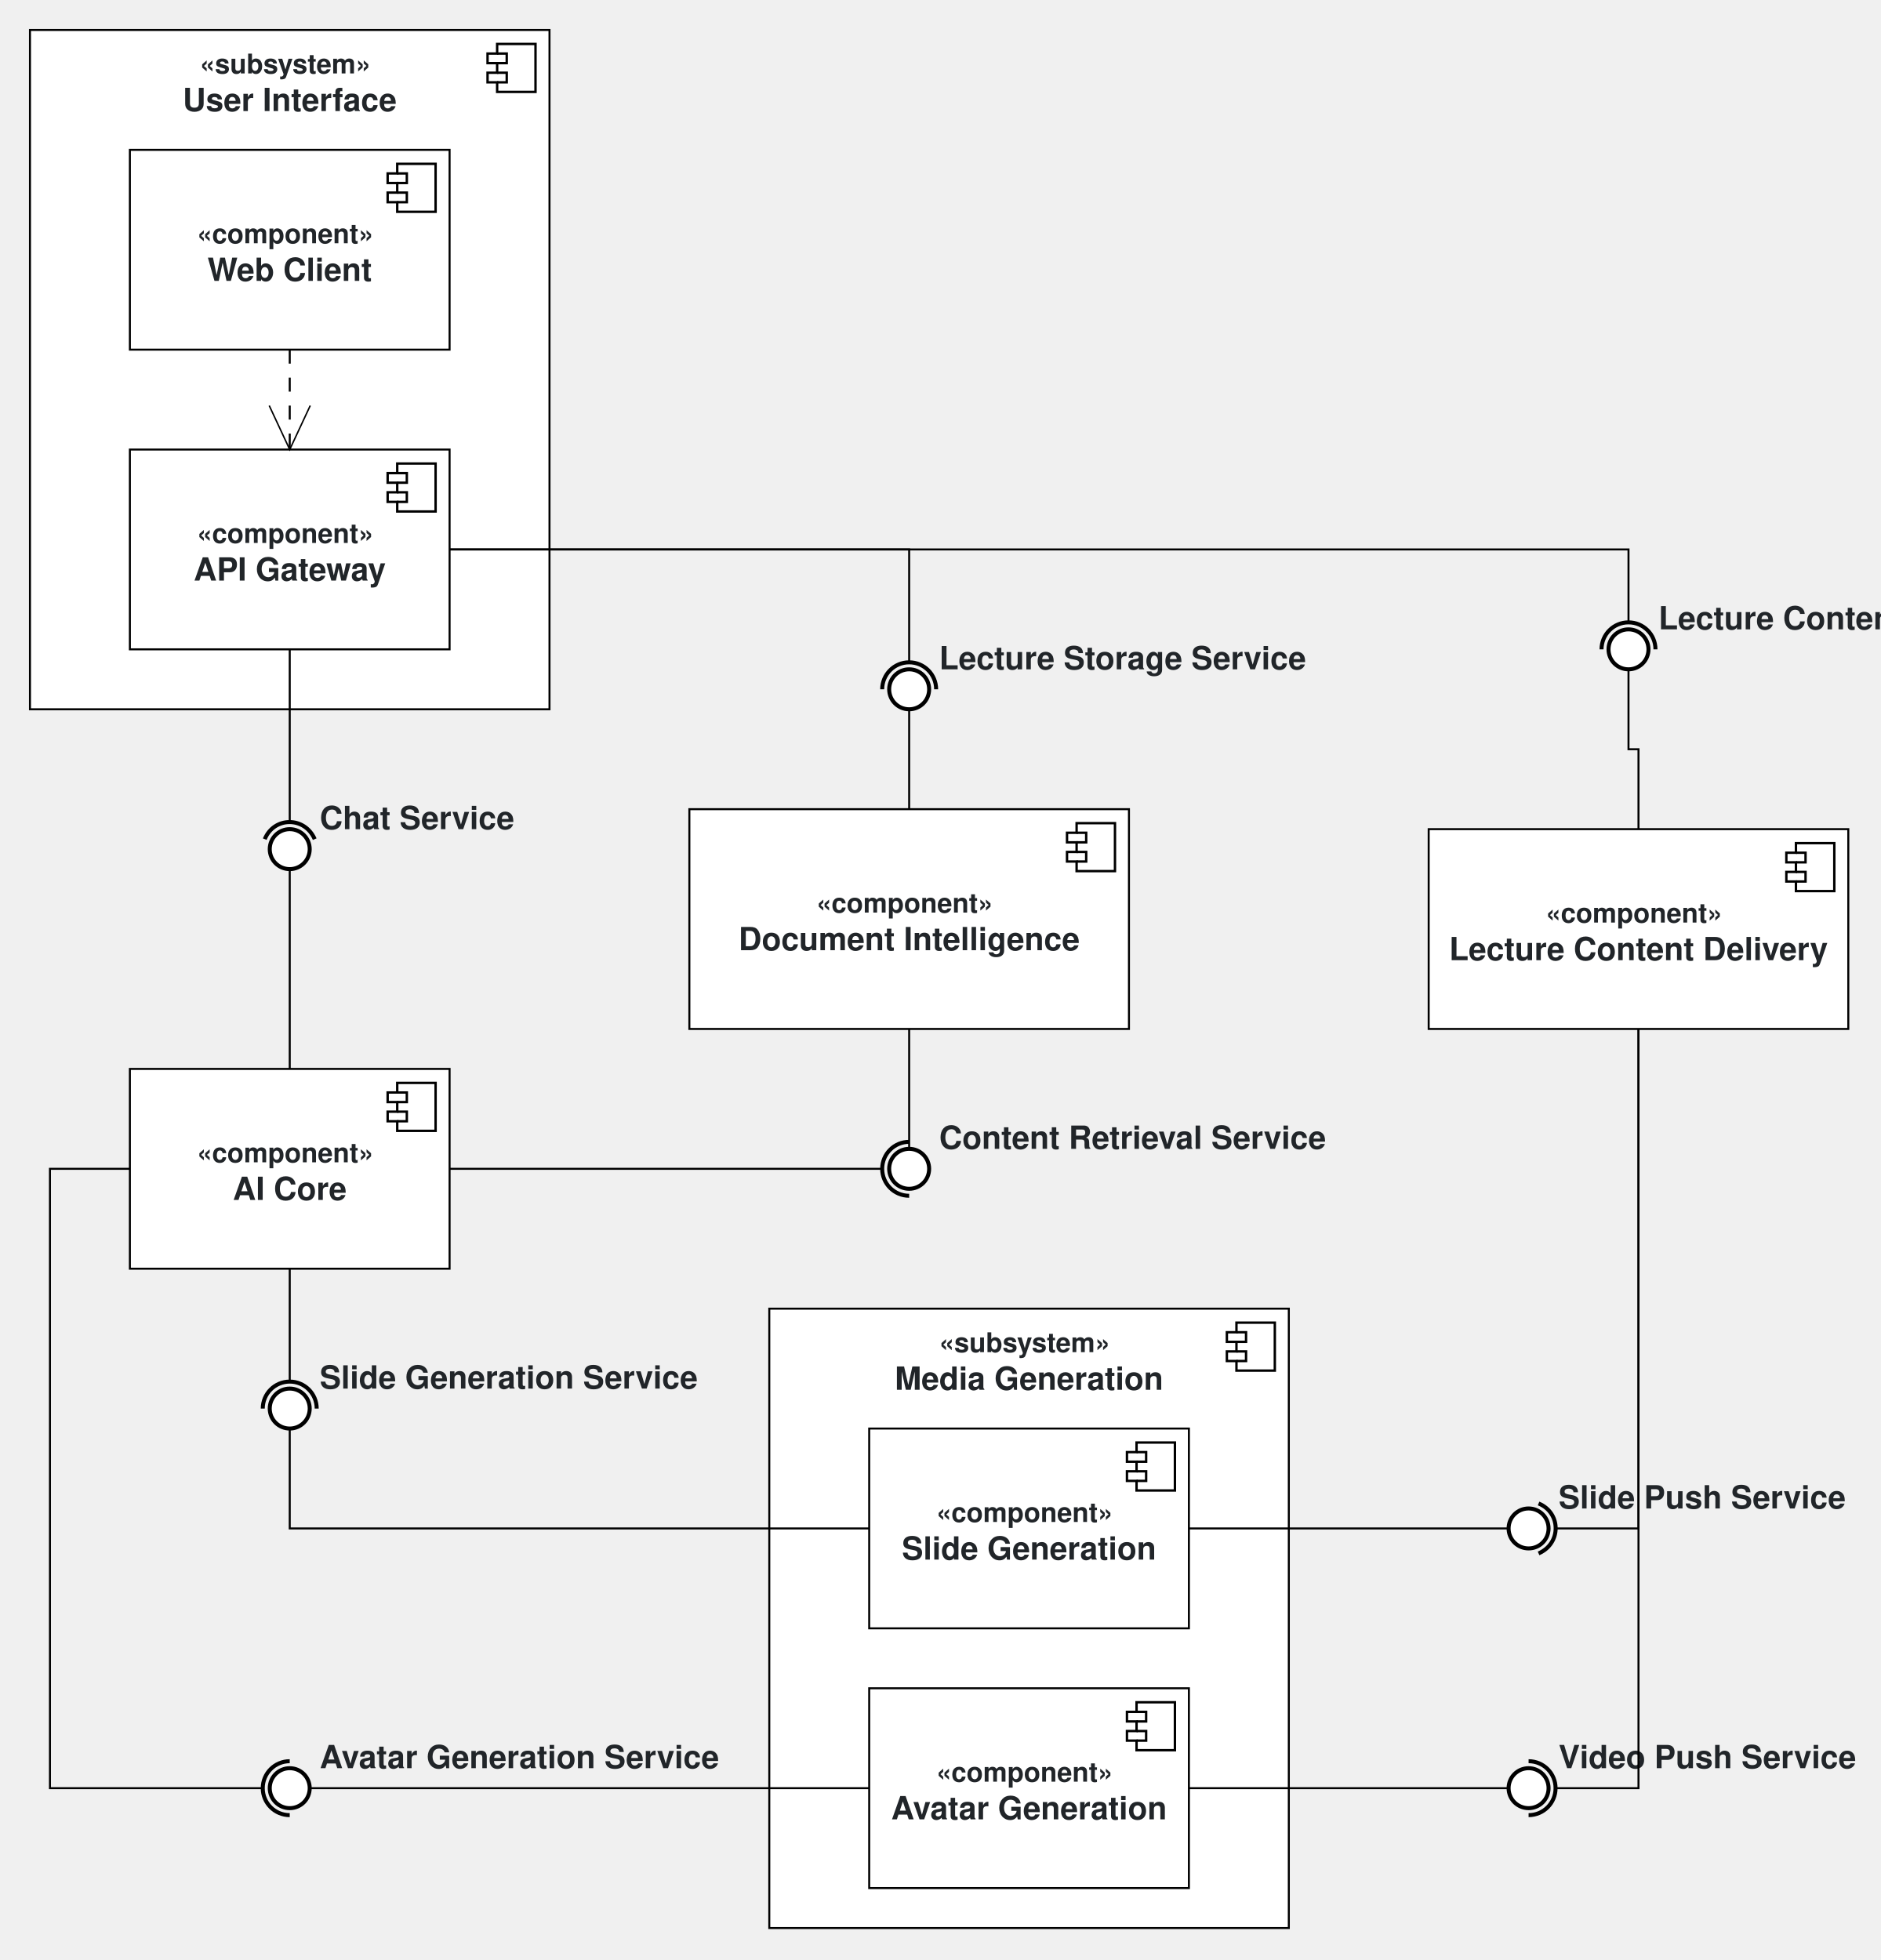
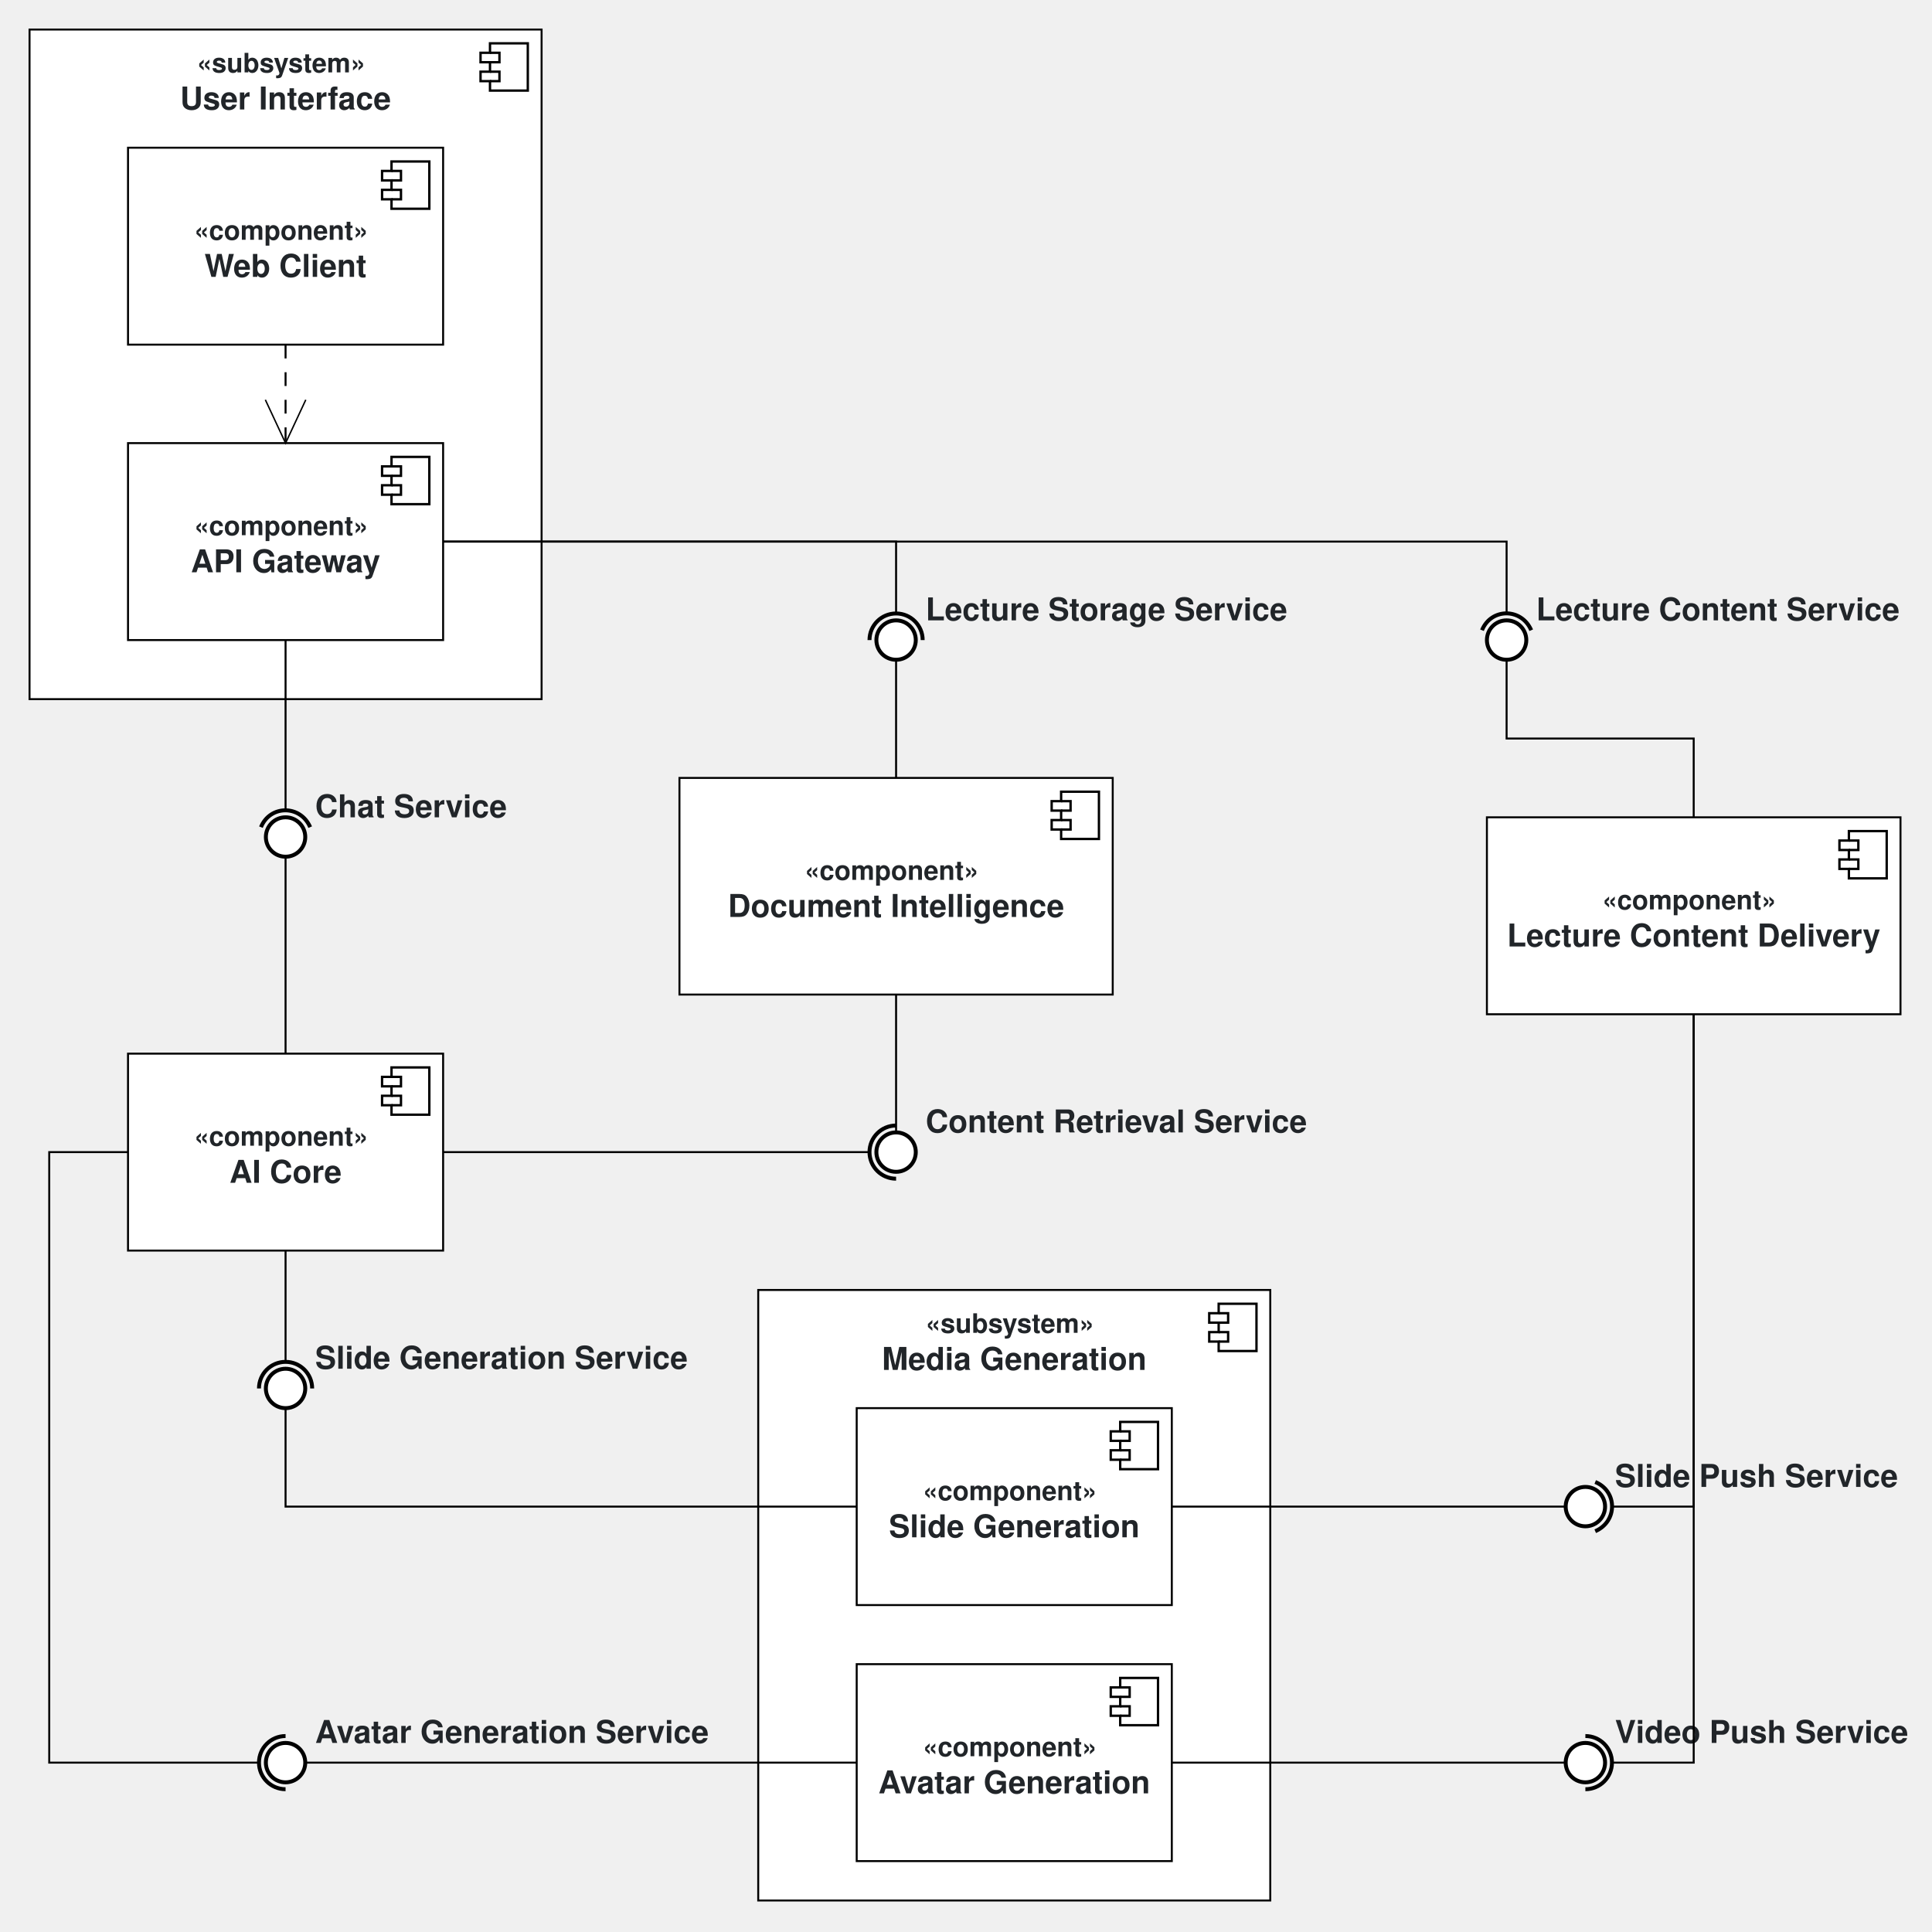
- <svg xmlns="http://www.w3.org/2000/svg" width="941" height="981" fill="#ffffff">
+ <svg xmlns="http://www.w3.org/2000/svg" width="981" height="981" fill="#ffffff">
  <defs>
    <style>
  text {
    fill: #212529;
    font-family: Helvetica Neue, Helvetica, Arial, sans-serif;
    font-size: 16px;
  }

  marker, text {
    fill-opacity: 1;
  }

  * {
    overflow: visible;
  }
</style>
  </defs>
  <svg x="15" y="15" width="260" height="340" class="User Interface" fill="#ffffff">
    <g data-cy="uml-subsystem">
      <rect width="100%" height="100%" stroke="black" fill="white" class="sc-fqkvVR uHYUy" />
      <g transform="translate(229, 7)">
        <path d="M 4.8 0 L 24 0 L 24 24 L 4.8 24 L 4.8 19.2 L 0 19.2 L 0 14.4 L 4.8 14.4 L 4.8 9.6 L 0 9.6 L 0 4.8 L 4.8 4.8 Z" stroke-width="1.2" stroke-miterlimit="10" stroke="black" fill="white" class="sc-gEvEer fkqzOi" />
        <path d="M 4.8 4.8 L 9.6 4.8 L 9.6 9.6 L 4.8 9.6 M 4.8 14.4 L 9.6 14.4 L 9.6 19.2 L 4.8 19.2" stroke-width="1.2" stroke-miterlimit="10" stroke="black" fill="none" class="sc-gEvEer bFSwyf" />
      </g>
      <text x="50%" y="25px" dominant-baseline="middle" text-anchor="middle" font-weight="bold" pointer-events="none">
        <tspan x="50%" dy="-8" text-anchor="middle" font-size="85%">«subsystem»</tspan>
        <tspan x="50%" dy="18" text-anchor="middle">User Interface</tspan>
      </text>
    </g>
  </svg>
  <svg x="65" y="225" width="160" height="100" class="API Gateway" fill="#ffffff">
    <g data-cy="uml-component">
      <rect width="100%" height="100%" stroke="black" fill="white" class="sc-fqkvVR uHYUy" />
      <g transform="translate(129, 7)">
        <path d="M 4.8 0 L 24 0 L 24 24 L 4.8 24 L 4.8 19.2 L 0 19.2 L 0 14.4 L 4.8 14.4 L 4.8 9.6 L 0 9.6 L 0 4.8 L 4.8 4.8 Z" stroke-width="1.2" stroke-miterlimit="10" stroke="black" fill="white" class="sc-gEvEer fkqzOi" />
        <path d="M 4.8 4.8 L 9.6 4.8 L 9.6 9.6 L 4.8 9.6 M 4.8 14.4 L 9.6 14.4 L 9.6 19.2 L 4.8 19.2" stroke-width="1.2" stroke-miterlimit="10" stroke="black" fill="none" class="sc-gEvEer bFSwyf" />
      </g>
      <text x="50%" y="50%" dominant-baseline="middle" text-anchor="middle" font-weight="bold" pointer-events="none">
        <tspan x="50%" dy="-8" text-anchor="middle" font-size="85%">«component»</tspan>
        <tspan x="50%" dy="18" text-anchor="middle">API Gateway</tspan>
      </text>
    </g>
  </svg>
  <svg x="65" y="75" width="160" height="100" class="Web Client" fill="#ffffff">
    <g data-cy="uml-component">
      <rect width="100%" height="100%" stroke="black" fill="white" class="sc-fqkvVR uHYUy" />
      <g transform="translate(129, 7)">
        <path d="M 4.8 0 L 24 0 L 24 24 L 4.8 24 L 4.8 19.2 L 0 19.2 L 0 14.4 L 4.8 14.4 L 4.8 9.6 L 0 9.6 L 0 4.8 L 4.8 4.8 Z" stroke-width="1.2" stroke-miterlimit="10" stroke="black" fill="white" class="sc-gEvEer fkqzOi" />
        <path d="M 4.8 4.8 L 9.6 4.8 L 9.6 9.6 L 4.8 9.6 M 4.8 14.4 L 9.6 14.4 L 9.6 19.2 L 4.8 19.2" stroke-width="1.2" stroke-miterlimit="10" stroke="black" fill="none" class="sc-gEvEer bFSwyf" />
      </g>
      <text x="50%" y="50%" dominant-baseline="middle" text-anchor="middle" font-weight="bold" pointer-events="none">
        <tspan x="50%" dy="-8" text-anchor="middle" font-size="85%">«component»</tspan>
        <tspan x="50%" dy="18" text-anchor="middle">Web Client</tspan>
      </text>
    </g>
  </svg>
  <svg x="65" y="535" width="160" height="100" class="AI Core" fill="#ffffff">
    <g data-cy="uml-component">
      <rect width="100%" height="100%" stroke="black" fill="white" class="sc-fqkvVR uHYUy" />
      <g transform="translate(129, 7)">
        <path d="M 4.8 0 L 24 0 L 24 24 L 4.8 24 L 4.8 19.2 L 0 19.2 L 0 14.4 L 4.8 14.4 L 4.8 9.6 L 0 9.6 L 0 4.8 L 4.8 4.8 Z" stroke-width="1.2" stroke-miterlimit="10" stroke="black" fill="white" class="sc-gEvEer fkqzOi" />
        <path d="M 4.8 4.8 L 9.6 4.8 L 9.6 9.6 L 4.8 9.6 M 4.8 14.4 L 9.6 14.4 L 9.6 19.2 L 4.8 19.2" stroke-width="1.2" stroke-miterlimit="10" stroke="black" fill="none" class="sc-gEvEer bFSwyf" />
      </g>
      <text x="50%" y="50%" dominant-baseline="middle" text-anchor="middle" font-weight="bold" pointer-events="none">
        <tspan x="50%" dy="-8" text-anchor="middle" font-size="85%">«component»</tspan>
        <tspan x="50%" dy="18" text-anchor="middle">AI Core</tspan>
      </text>
    </g>
  </svg>
-   <svg x="345" y="405" width="220" height="110" class="Document Intelligence" fill="#ffffff">
+   <svg x="345" y="395" width="220" height="110" class="Document Intelligence" fill="#ffffff">
    <g data-cy="uml-component">
      <rect width="100%" height="100%" stroke="black" fill="white" class="sc-fqkvVR uHYUy" />
      <g transform="translate(189, 7)">
        <path d="M 4.8 0 L 24 0 L 24 24 L 4.8 24 L 4.8 19.2 L 0 19.2 L 0 14.4 L 4.8 14.4 L 4.8 9.6 L 0 9.6 L 0 4.8 L 4.8 4.8 Z" stroke-width="1.2" stroke-miterlimit="10" stroke="black" fill="white" class="sc-gEvEer fkqzOi" />
        <path d="M 4.8 4.8 L 9.6 4.8 L 9.6 9.6 L 4.8 9.6 M 4.8 14.4 L 9.6 14.4 L 9.6 19.2 L 4.8 19.2" stroke-width="1.2" stroke-miterlimit="10" stroke="black" fill="none" class="sc-gEvEer bFSwyf" />
      </g>
      <text x="50%" y="50%" dominant-baseline="middle" text-anchor="middle" font-weight="bold" pointer-events="none">
        <tspan x="50%" dy="-8" text-anchor="middle" font-size="85%">«component»</tspan>
        <tspan x="50%" dy="18" text-anchor="middle">Document Intelligence</tspan>
      </text>
    </g>
  </svg>
-   <svg x="715" y="415" width="210" height="100" class="Lecture Content Delivery" fill="#ffffff">
+   <svg x="755" y="415" width="210" height="100" class="Lecture Content Delivery" fill="#ffffff">
    <g data-cy="uml-component">
      <rect width="100%" height="100%" stroke="black" fill="white" class="sc-fqkvVR uHYUy" />
      <g transform="translate(179, 7)">
        <path d="M 4.8 0 L 24 0 L 24 24 L 4.8 24 L 4.8 19.2 L 0 19.2 L 0 14.4 L 4.8 14.4 L 4.8 9.6 L 0 9.6 L 0 4.8 L 4.8 4.8 Z" stroke-width="1.2" stroke-miterlimit="10" stroke="black" fill="white" class="sc-gEvEer fkqzOi" />
        <path d="M 4.8 4.8 L 9.6 4.8 L 9.6 9.6 L 4.8 9.6 M 4.8 14.4 L 9.6 14.4 L 9.6 19.2 L 4.8 19.2" stroke-width="1.2" stroke-miterlimit="10" stroke="black" fill="none" class="sc-gEvEer bFSwyf" />
      </g>
      <text x="50%" y="50%" dominant-baseline="middle" text-anchor="middle" font-weight="bold" pointer-events="none">
        <tspan x="50%" dy="-8" text-anchor="middle" font-size="85%">«component»</tspan>
        <tspan x="50%" dy="18" text-anchor="middle">Lecture Content Delivery</tspan>
      </text>
    </g>
  </svg>
  <svg x="385" y="655" width="260" height="310" class="Media Generation" fill="#ffffff">
    <g data-cy="uml-subsystem">
      <rect width="100%" height="100%" stroke="black" fill="white" class="sc-fqkvVR uHYUy" />
      <g transform="translate(229, 7)">
        <path d="M 4.8 0 L 24 0 L 24 24 L 4.8 24 L 4.8 19.2 L 0 19.2 L 0 14.4 L 4.8 14.4 L 4.8 9.6 L 0 9.6 L 0 4.8 L 4.8 4.8 Z" stroke-width="1.2" stroke-miterlimit="10" stroke="black" fill="white" class="sc-gEvEer fkqzOi" />
        <path d="M 4.8 4.8 L 9.6 4.8 L 9.6 9.6 L 4.8 9.6 M 4.8 14.4 L 9.6 14.4 L 9.6 19.2 L 4.8 19.2" stroke-width="1.2" stroke-miterlimit="10" stroke="black" fill="none" class="sc-gEvEer bFSwyf" />
      </g>
      <text x="50%" y="25px" dominant-baseline="middle" text-anchor="middle" font-weight="bold" pointer-events="none">
        <tspan x="50%" dy="-8" text-anchor="middle" font-size="85%">«subsystem»</tspan>
        <tspan x="50%" dy="18" text-anchor="middle">Media Generation</tspan>
      </text>
    </g>
  </svg>
  <svg x="435" y="715" width="160" height="100" class="Slide Generation" fill="#ffffff">
    <g data-cy="uml-component">
      <rect width="100%" height="100%" stroke="black" fill="white" class="sc-fqkvVR uHYUy" />
      <g transform="translate(129, 7)">
        <path d="M 4.8 0 L 24 0 L 24 24 L 4.8 24 L 4.8 19.2 L 0 19.2 L 0 14.4 L 4.8 14.4 L 4.8 9.6 L 0 9.6 L 0 4.8 L 4.8 4.8 Z" stroke-width="1.2" stroke-miterlimit="10" stroke="black" fill="white" class="sc-gEvEer fkqzOi" />
        <path d="M 4.8 4.8 L 9.6 4.8 L 9.6 9.6 L 4.8 9.6 M 4.8 14.4 L 9.6 14.4 L 9.6 19.2 L 4.8 19.2" stroke-width="1.2" stroke-miterlimit="10" stroke="black" fill="none" class="sc-gEvEer bFSwyf" />
      </g>
      <text x="50%" y="50%" dominant-baseline="middle" text-anchor="middle" font-weight="bold" pointer-events="none">
        <tspan x="50%" dy="-8" text-anchor="middle" font-size="85%">«component»</tspan>
        <tspan x="50%" dy="18" text-anchor="middle">Slide Generation</tspan>
      </text>
    </g>
  </svg>
  <svg x="435" y="845" width="160" height="100" class="Avatar Generation" fill="#ffffff">
    <g data-cy="uml-component">
      <rect width="100%" height="100%" stroke="black" fill="white" class="sc-fqkvVR uHYUy" />
      <g transform="translate(129, 7)">
        <path d="M 4.8 0 L 24 0 L 24 24 L 4.8 24 L 4.8 19.2 L 0 19.2 L 0 14.4 L 4.8 14.4 L 4.8 9.6 L 0 9.6 L 0 4.8 L 4.8 4.8 Z" stroke-width="1.2" stroke-miterlimit="10" stroke="black" fill="white" class="sc-gEvEer fkqzOi" />
        <path d="M 4.8 4.8 L 9.6 4.8 L 9.6 9.6 L 4.8 9.6 M 4.8 14.4 L 9.6 14.4 L 9.6 19.2 L 4.8 19.2" stroke-width="1.2" stroke-miterlimit="10" stroke="black" fill="none" class="sc-gEvEer bFSwyf" />
      </g>
      <text x="50%" y="50%" dominant-baseline="middle" text-anchor="middle" font-weight="bold" pointer-events="none">
        <tspan x="50%" dy="-8" text-anchor="middle" font-size="85%">«component»</tspan>
        <tspan x="50%" dy="18" text-anchor="middle">Avatar Generation</tspan>
      </text>
    </g>
  </svg>
  <svg x="135" y="415" width="20" height="20" class="Chat Service" fill="#ffffff">
    <g>
      <circle cx="50%" cy="50%" r="10" stroke-width="2" stroke="black" fill="white" class="sc-iGgWBj fYmGgq" />
      <text x="25" dominant-baseline="auto" text-anchor="start" font-weight="bold" pointer-events="none">Chat Service</text>
    </g>
  </svg>
  <svg x="135" y="695" width="20" height="20" class="Slide Generation Service" fill="#ffffff">
    <g>
      <circle cx="50%" cy="50%" r="10" stroke-width="2" stroke="black" fill="white" class="sc-iGgWBj fYmGgq" />
      <text x="25" dominant-baseline="auto" text-anchor="start" font-weight="bold" pointer-events="none">Slide Generation Service</text>
    </g>
  </svg>
  <svg x="135" y="885" width="20" height="20" class="Avatar Generation Service" fill="#ffffff">
    <g>
      <circle cx="50%" cy="50%" r="10" stroke-width="2" stroke="black" fill="white" class="sc-iGgWBj fYmGgq" />
      <text x="25" dominant-baseline="auto" text-anchor="start" font-weight="bold" pointer-events="none">Avatar Generation Service</text>
    </g>
  </svg>
  <svg x="445" y="575" width="20" height="20" class="Content Retrieval Service" fill="#ffffff">
    <g>
      <circle cx="50%" cy="50%" r="10" stroke-width="2" stroke="black" fill="white" class="sc-iGgWBj fYmGgq" />
      <text x="25" dominant-baseline="auto" text-anchor="start" font-weight="bold" pointer-events="none">Content Retrieval Service</text>
    </g>
  </svg>
-   <svg x="445" y="335" width="20" height="20" class="Lecture Storage Service" fill="#ffffff">
+   <svg x="445" y="315" width="20" height="20" class="Lecture Storage Service" fill="#ffffff">
    <g>
      <circle cx="50%" cy="50%" r="10" stroke-width="2" stroke="black" fill="white" class="sc-iGgWBj fYmGgq" />
      <text x="25" dominant-baseline="auto" text-anchor="start" font-weight="bold" pointer-events="none">Lecture Storage Service</text>
    </g>
  </svg>
-   <svg x="805" y="315" width="20" height="20" class="Lecture Content Service" fill="#ffffff">
+   <svg x="755" y="315" width="20" height="20" class="Lecture Content Service" fill="#ffffff">
    <g>
      <circle cx="50%" cy="50%" r="10" stroke-width="2" stroke="black" fill="white" class="sc-iGgWBj fYmGgq" />
      <text x="25" dominant-baseline="auto" text-anchor="start" font-weight="bold" pointer-events="none">Lecture Content Service</text>
    </g>
  </svg>
-   <svg x="755" y="755" width="20" height="20" class="Slide Push Service" fill="#ffffff">
+   <svg x="795" y="755" width="20" height="20" class="Slide Push Service" fill="#ffffff">
    <g>
      <circle cx="50%" cy="50%" r="10" stroke-width="2" stroke="black" fill="white" class="sc-iGgWBj fYmGgq" />
      <text x="25" dominant-baseline="auto" text-anchor="start" font-weight="bold" pointer-events="none">Slide Push Service</text>
    </g>
  </svg>
-   <svg x="755" y="885" width="20" height="20" class="Video Push Service" fill="#ffffff">
+   <svg x="795" y="885" width="20" height="20" class="Video Push Service" fill="#ffffff">
    <g>
      <circle cx="50%" cy="50%" r="10" stroke-width="2" stroke="black" fill="white" class="sc-iGgWBj fYmGgq" />
      <text x="25" dominant-baseline="auto" text-anchor="start" font-weight="bold" pointer-events="none">Video Push Service</text>
    </g>
  </svg>
  <svg x="132" y="325" width="27" height="104" class="" fill="#ffffff">
    <g>
      <marker id="marker-cd557cdd-7590-4c54-803a-602204cc44ef" viewBox="0 0 27 27" markerWidth="27" markerHeight="27" refX="0" refY="0" orient="auto" markerUnits="strokeWidth">
        <path d="M 8 -12.5 C -3.5 -7.5 -3.3 7.9 8 12.5" stroke-width="2" stroke="black" fill="none" class="sc-gEvEer bFSwyf" />
      </marker>
      <polyline points="13 0,13 87" stroke-width="1" marker-end="url(#marker-cd557cdd-7590-4c54-803a-602204cc44ef)" stroke="black" fill="none" class="sc-aXZVg eMElBf" />
    </g>
  </svg>
  <svg x="145" y="435" width="1" height="100" class="" fill="#ffffff">
    <g>
      <polyline points="0 100,0 0" stroke="black" fill="none" class="sc-aXZVg eMElBf" />
    </g>
  </svg>
  <svg x="132" y="635" width="27" height="74" class="" fill="#ffffff">
    <g>
      <marker id="marker-c9f54109-ebc3-4882-8622-4344f9d54a45" viewBox="0 0 27 27" markerWidth="27" markerHeight="27" refX="0" refY="0" orient="auto" markerUnits="strokeWidth">
        <path d="M 13 -13.5 a 1 1 0 0 0 0 27" stroke-width="2" stroke="black" fill="none" class="sc-gEvEer bFSwyf" />
      </marker>
      <polyline points="13 0,13 40,13 20,13 57" stroke-width="1" marker-end="url(#marker-c9f54109-ebc3-4882-8622-4344f9d54a45)" stroke="black" fill="none" class="sc-aXZVg eMElBf" />
    </g>
  </svg>
  <svg x="145" y="715" width="290" height="50" class="" fill="#ffffff">
    <g>
      <polyline points="0 0,0 50,290 50" stroke="black" fill="none" class="sc-aXZVg eMElBf" />
    </g>
  </svg>
  <svg x="25" y="585" width="124" height="324" class="" fill="#ffffff">
    <g>
      <marker id="marker-9d70d438-b2a0-4900-ac4c-c5c7eafa29d2" viewBox="0 0 27 27" markerWidth="27" markerHeight="27" refX="0" refY="0" orient="auto" markerUnits="strokeWidth">
        <path d="M 13 -13.5 a 1 1 0 0 0 0 27" stroke-width="2" stroke="black" fill="none" class="sc-gEvEer bFSwyf" />
      </marker>
      <polyline points="40 0,0 0,0 310,107 310" stroke-width="1" marker-end="url(#marker-9d70d438-b2a0-4900-ac4c-c5c7eafa29d2)" stroke="black" fill="none" class="sc-aXZVg eMElBf" />
    </g>
  </svg>
  <svg x="155" y="895" width="280" height="1" class="" fill="#ffffff">
    <g>
      <polyline points="0 0,280 0" stroke="black" fill="none" class="sc-aXZVg eMElBf" />
    </g>
  </svg>
  <svg x="145" y="175" width="1" height="50" class="" fill="#ffffff">
    <g>
      <marker id="marker-be8b9cd6-3c00-428f-85f4-5422efe70f1a" viewBox="0 0 30 30" markerWidth="22" markerHeight="30" refX="30" refY="15" orient="auto" markerUnits="strokeWidth">
        <path d="M0,29 L30,15 L0,1" stroke="black" fill="none" class="sc-gEvEer bFSwyf" />
      </marker>
      <polyline points="0 0,0 50" stroke-width="1" stroke-dasharray="7" marker-end="url(#marker-be8b9cd6-3c00-428f-85f4-5422efe70f1a)" stroke="black" fill="none" class="sc-aXZVg eMElBf" />
    </g>
  </svg>
  <svg x="225" y="572" width="234" height="27" class="" fill="#ffffff">
    <g>
      <marker id="marker-5861c5e9-9303-4328-af41-7e1cd4cd5355" viewBox="0 0 27 27" markerWidth="27" markerHeight="27" refX="0" refY="0" orient="auto" markerUnits="strokeWidth">
        <path d="M 13 -13.5 a 1 1 0 0 0 0 27" stroke-width="2" stroke="black" fill="none" class="sc-gEvEer bFSwyf" />
      </marker>
      <polyline points="0 13,217 13" stroke-width="1" marker-end="url(#marker-5861c5e9-9303-4328-af41-7e1cd4cd5355)" stroke="black" fill="none" class="sc-aXZVg eMElBf" />
    </g>
  </svg>
-   <svg x="455" y="515" width="1" height="60" class="" fill="#ffffff">
-     <g>
-       <polyline points="0 60,0 20,0 40,0 0" stroke="black" fill="none" class="sc-aXZVg eMElBf" />
-     </g>
-   </svg>
-   <svg x="225" y="275" width="244" height="74" class="" fill="#ffffff">
+   <svg x="455" y="505" width="1" height="70" class="" fill="#ffffff">
+     <g>
+       <polyline points="0 70,0 30,0 40,0 0" stroke="black" fill="none" class="sc-aXZVg eMElBf" />
+     </g>
+   </svg>
+   <svg x="225" y="275" width="244" height="54" class="" fill="#ffffff">
    <g>
      <marker id="marker-48f93eb7-b6ea-4340-aed2-51f7423b8e19" viewBox="0 0 27 27" markerWidth="27" markerHeight="27" refX="0" refY="0" orient="auto" markerUnits="strokeWidth">
        <path d="M 13 -13.5 a 1 1 0 0 0 0 27" stroke-width="2" stroke="black" fill="none" class="sc-gEvEer bFSwyf" />
      </marker>
-       <polyline points="0 0,230 0,230 57" stroke-width="1" marker-end="url(#marker-48f93eb7-b6ea-4340-aed2-51f7423b8e19)" stroke="black" fill="none" class="sc-aXZVg eMElBf" />
-     </g>
-   </svg>
-   <svg x="455" y="355" width="1" height="50" class="" fill="#ffffff">
-     <g>
-       <polyline points="0 0,0 40,0 10,0 50" stroke="black" fill="none" class="sc-aXZVg eMElBf" />
-     </g>
-   </svg>
-   <svg x="225" y="275" width="604" height="54" class="" fill="#ffffff">
+       <polyline points="0 0,230 0,230 37" stroke-width="1" marker-end="url(#marker-48f93eb7-b6ea-4340-aed2-51f7423b8e19)" stroke="black" fill="none" class="sc-aXZVg eMElBf" />
+     </g>
+   </svg>
+   <svg x="455" y="335" width="1" height="60" class="" fill="#ffffff">
+     <g>
+       <polyline points="0 0,0 40,0 20,0 60" stroke="black" fill="none" class="sc-aXZVg eMElBf" />
+     </g>
+   </svg>
+   <svg x="225" y="275" width="554" height="54" class="" fill="#ffffff">
    <g>
      <marker id="marker-5515e16a-306a-484a-a77d-0554743bd02d" viewBox="0 0 27 27" markerWidth="27" markerHeight="27" refX="0" refY="0" orient="auto" markerUnits="strokeWidth">
-         <path d="M 13 -13.5 a 1 1 0 0 0 0 27" stroke-width="2" stroke="black" fill="none" class="sc-gEvEer bFSwyf" />
-       </marker>
-       <polyline points="0 0,590 0,590 37" stroke-width="1" marker-end="url(#marker-5515e16a-306a-484a-a77d-0554743bd02d)" stroke="black" fill="none" class="sc-aXZVg eMElBf" />
-     </g>
-   </svg>
-   <svg x="595" y="765" width="160" height="1" class="" fill="#ffffff">
-     <g>
-       <polyline points="0 0,160 0" stroke="black" fill="none" class="sc-aXZVg eMElBf" />
-     </g>
-   </svg>
-   <svg x="762" y="515" width="58" height="264" class="" fill="#ffffff">
+         <path d="M 8 -12.5 C -3.5 -7.5 -3.3 7.9 8 12.5" stroke-width="2" stroke="black" fill="none" class="sc-gEvEer bFSwyf" />
+       </marker>
+       <polyline points="0 0,540 0,540 37" stroke-width="1" marker-end="url(#marker-5515e16a-306a-484a-a77d-0554743bd02d)" stroke="black" fill="none" class="sc-aXZVg eMElBf" />
+     </g>
+   </svg>
+   <svg x="595" y="765" width="200" height="1" class="" fill="#ffffff">
+     <g>
+       <polyline points="0 0,200 0" stroke="black" fill="none" class="sc-aXZVg eMElBf" />
+     </g>
+   </svg>
+   <svg x="802" y="515" width="58" height="264" class="" fill="#ffffff">
    <g>
      <marker id="marker-63143775-a851-4539-af77-ad6b8e5f2261" viewBox="0 0 27 27" markerWidth="27" markerHeight="27" refX="0" refY="0" orient="auto" markerUnits="strokeWidth">
        <path d="M 8 -12.5 C -3.5 -7.5 -3.3 7.9 8 12.5" stroke-width="2" stroke="black" fill="none" class="sc-gEvEer bFSwyf" />
      </marker>
      <polyline points="58 0,58 250,16 250" stroke-width="1" marker-end="url(#marker-63143775-a851-4539-af77-ad6b8e5f2261)" stroke="black" fill="none" class="sc-aXZVg eMElBf" />
    </g>
  </svg>
-   <svg x="595" y="895" width="160" height="1" class="" fill="#ffffff">
-     <g>
-       <polyline points="160 0,0 0" stroke="black" fill="none" class="sc-aXZVg eMElBf" />
-     </g>
-   </svg>
-   <svg x="762" y="515" width="58" height="394" class="" fill="#ffffff">
+   <svg x="595" y="895" width="200" height="1" class="" fill="#ffffff">
+     <g>
+       <polyline points="200 0,0 0" stroke="black" fill="none" class="sc-aXZVg eMElBf" />
+     </g>
+   </svg>
+   <svg x="802" y="515" width="58" height="394" class="" fill="#ffffff">
    <g>
      <marker id="marker-c4712d0a-97a2-4904-b41b-89d93edde3b0" viewBox="0 0 27 27" markerWidth="27" markerHeight="27" refX="0" refY="0" orient="auto" markerUnits="strokeWidth">
        <path d="M 13 -13.5 a 1 1 0 0 0 0 27" stroke-width="2" stroke="black" fill="none" class="sc-gEvEer bFSwyf" />
      </marker>
      <polyline points="58 0,58 380,16 380" stroke-width="1" marker-end="url(#marker-c4712d0a-97a2-4904-b41b-89d93edde3b0)" stroke="black" fill="none" class="sc-aXZVg eMElBf" />
    </g>
  </svg>
-   <svg x="815" y="335" width="5" height="80" class="" fill="#ffffff">
-     <g>
-       <polyline points="0 0,0 40,5 40,5 80" stroke="black" fill="none" class="sc-aXZVg eMElBf" />
+   <svg x="765" y="335" width="95" height="80" class="" fill="#ffffff">
+     <g>
+       <polyline points="95 80,95 40,0 40,0 0" stroke="black" fill="none" class="sc-aXZVg eMElBf" />
    </g>
  </svg>
</svg>
